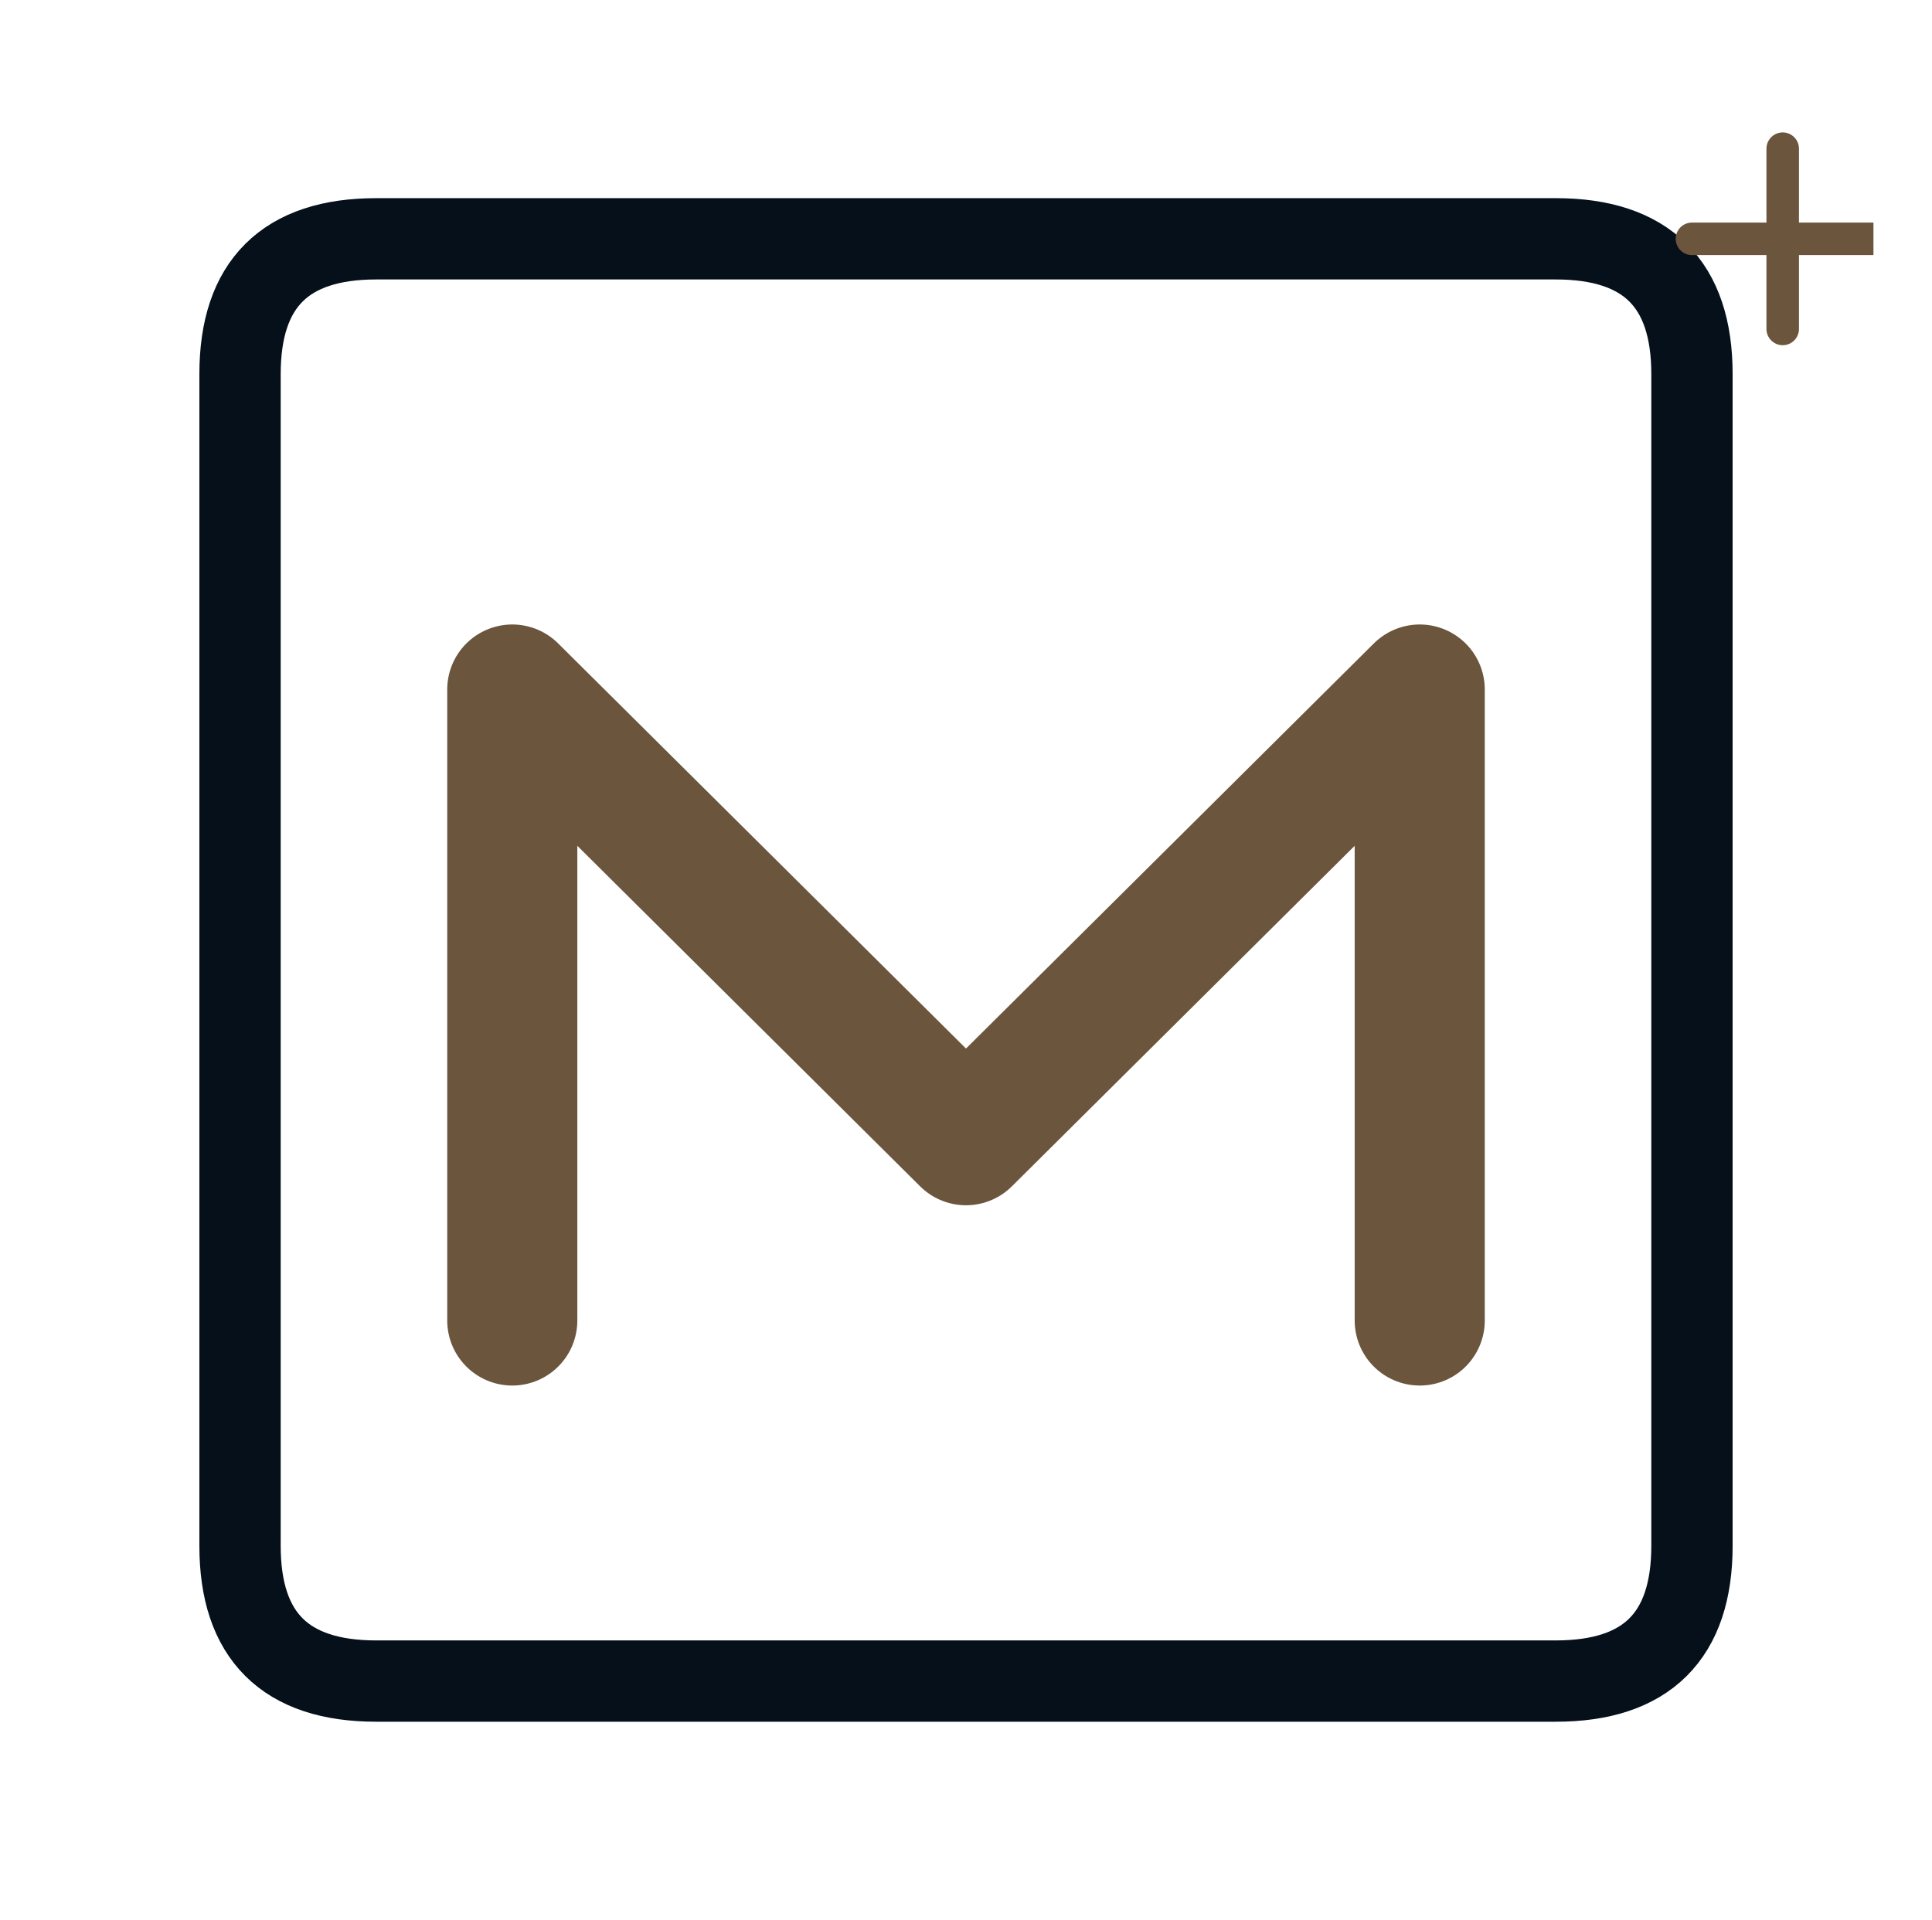
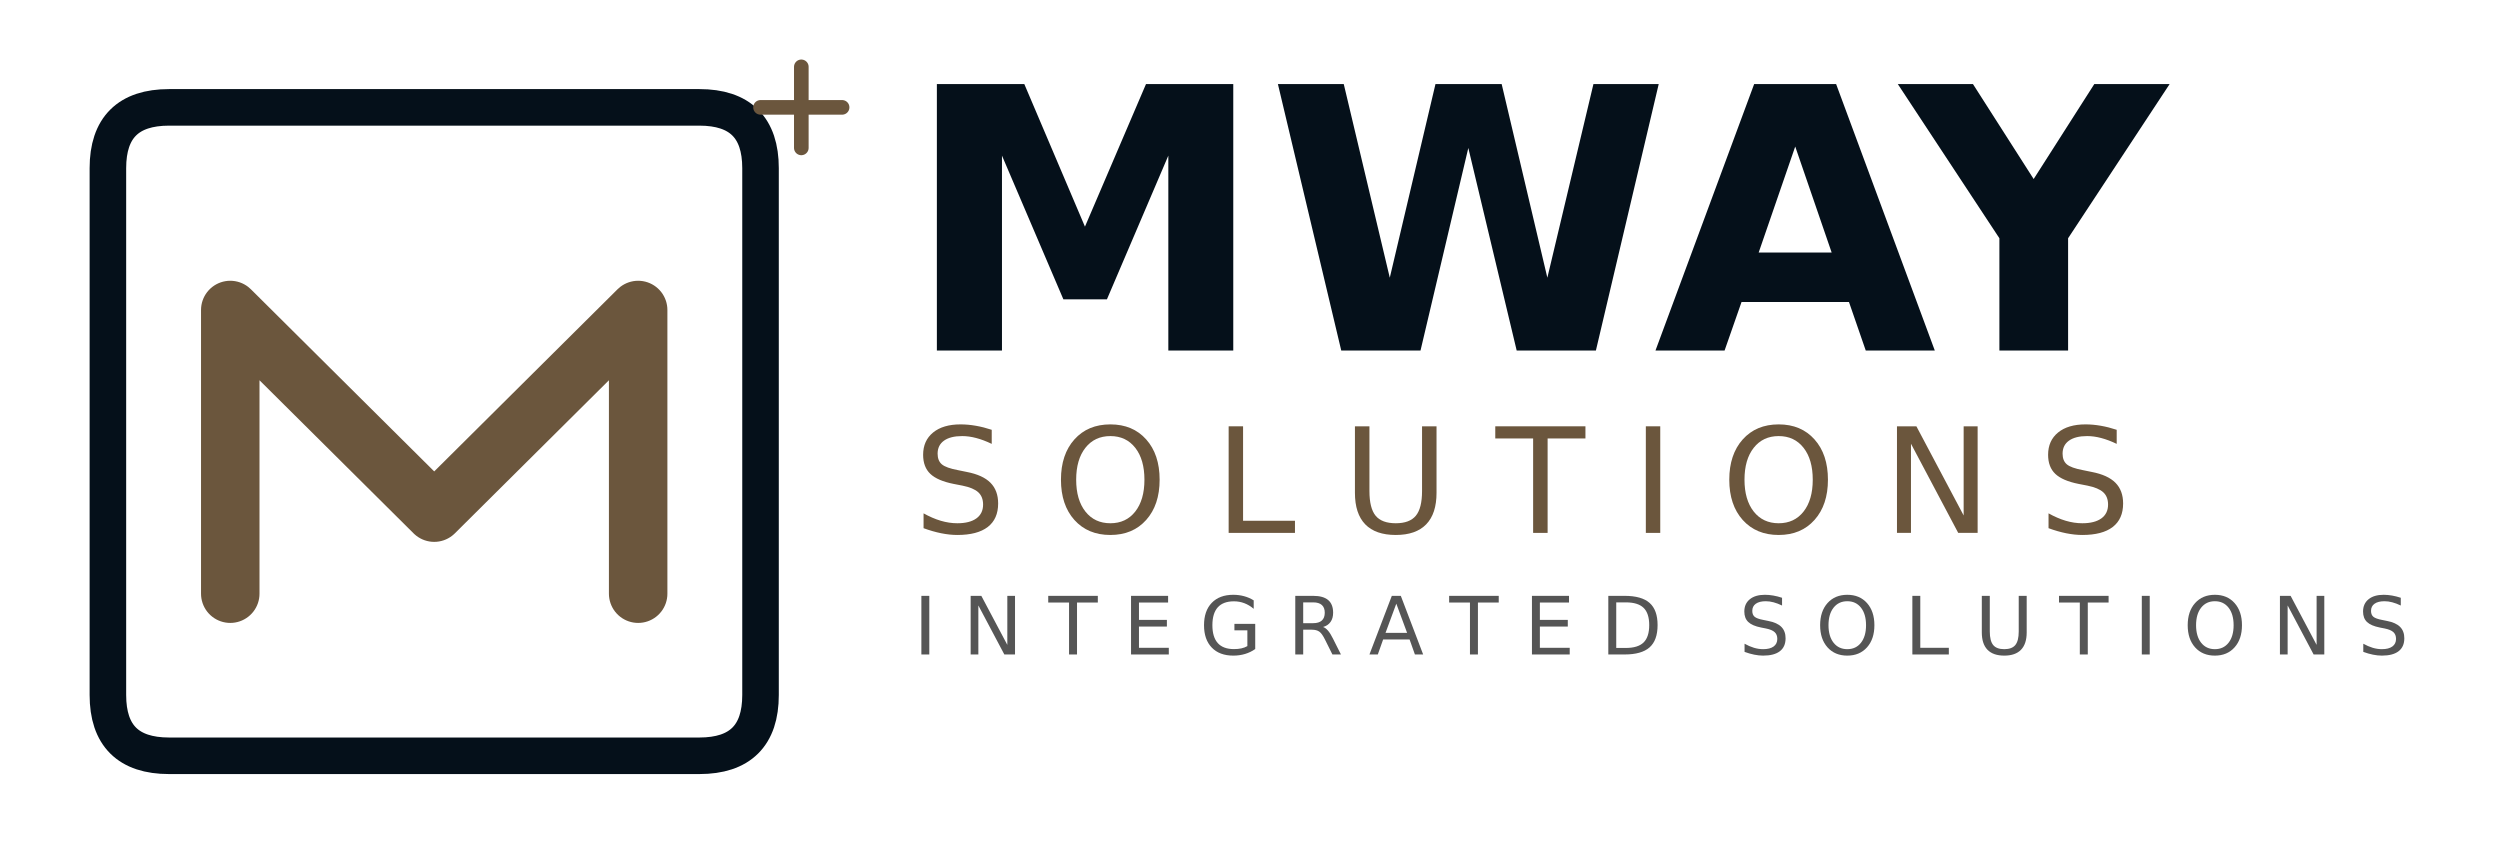
- <svg xmlns="http://www.w3.org/2000/svg" width="237.6pt" height="236.16pt" viewBox="0 0 237.6 236.16" version="1.1">
+ <svg xmlns="http://www.w3.org/2000/svg" xmlns:xlink="http://www.w3.org/1999/xlink" width="684pt" height="236.16pt" viewBox="0 0 684 236.16" version="1.1">
  <defs>
    <style type="text/css">*{stroke-linejoin: round; stroke-linecap: butt}</style>
  </defs>
  <g id="figure_1">
    <g id="patch_1">
-       <path d="M 0 236.16  L 237.6 236.16  L 237.6 0  L 0 0  L 0 236.16  z " style="fill: none" />
+       <path d="M 0 236.16  L 684 236.16  L 684 0  L 0 0  L 0 236.16  z " style="fill: none" />
    </g>
    <g id="axes_1">
      <g id="patch_2">
-         <path d="M 46.26 29.376  L 191.34 29.376  Q 208.08 29.376 208.08 46.008  L 208.08 190.152  Q 208.08 206.784 191.34 206.784  L 46.26 206.784  Q 29.52 206.784 29.52 190.152  L 29.52 46.008  Q 29.52 29.376 46.26 29.376  L 46.26 29.376  z " clip-path="url(#pe29ca995e9)" style="fill: none; stroke: #05101a; stroke-width: 10; stroke-linejoin: miter" />
+         <path d="M 46.26 29.376  L 191.34 29.376  Q 208.08 29.376 208.08 46.008  L 208.08 190.152  Q 208.08 206.784 191.34 206.784  L 46.26 206.784  Q 29.52 206.784 29.52 190.152  L 29.52 46.008  Q 29.52 29.376 46.26 29.376  L 46.26 29.376  z " clip-path="url(#pd94e85814a)" style="fill: none; stroke: #05101a; stroke-width: 10; stroke-linejoin: miter" />
      </g>
      <g id="line2d_1">
-         <path d="M 63 162.432  L 63 84.816  L 118.8 140.256  L 174.6 84.816  L 174.6 162.432  " clip-path="url(#pe29ca995e9)" style="fill: none; stroke: #6b563d; stroke-width: 16; stroke-linecap: round" />
+         <path d="M 63 162.432  L 63 84.816  L 118.8 140.256  L 174.6 84.816  L 174.6 162.432  " clip-path="url(#pd94e85814a)" style="fill: none; stroke: #6b563d; stroke-width: 16; stroke-linecap: round" />
      </g>
      <g id="line2d_2">
-         <path d="M 208.08 29.376  L 230.4 29.376  " clip-path="url(#pe29ca995e9)" style="fill: none; stroke: #6b563d; stroke-width: 4; stroke-linecap: round" />
+         <path d="M 208.08 29.376  L 230.4 29.376  " clip-path="url(#pd94e85814a)" style="fill: none; stroke: #6b563d; stroke-width: 4; stroke-linecap: round" />
      </g>
      <g id="line2d_3">
-         <path d="M 219.24 18.288  L 219.24 40.464  " clip-path="url(#pe29ca995e9)" style="fill: none; stroke: #6b563d; stroke-width: 4; stroke-linecap: round" />
+         <path d="M 219.24 18.288  L 219.24 40.464  " clip-path="url(#pd94e85814a)" style="fill: none; stroke: #6b563d; stroke-width: 4; stroke-linecap: round" />
+       </g>
+       <g id="text_1">
+         <g style="fill: #05101a" transform="translate(247.14 95.904) scale(1 -1)">
+           <defs>
+             <path id="DejaVuSans-Bold-4d" d="M 588 4666  L 2119 4666  L 3181 2169  L 4250 4666  L 5778 4666  L 5778 0  L 4641 0  L 4641 3413  L 3566 897  L 2803 897  L 1728 3413  L 1728 0  L 588 0  L 588 4666  z " transform="scale(0.015625)" />
+             <path id="DejaVuSans-Bold-57" d="M 191 4666  L 1344 4666  L 2150 1275  L 2950 4666  L 4109 4666  L 4909 1275  L 5716 4666  L 6859 4666  L 5759 0  L 4372 0  L 3525 3547  L 2688 0  L 1300 0  L 191 4666  z " transform="scale(0.015625)" />
+             <path id="DejaVuSans-Bold-41" d="M 3419 850  L 1538 850  L 1241 0  L 31 0  L 1759 4666  L 3194 4666  L 4922 0  L 3713 0  L 3419 850  z M 1838 1716  L 3116 1716  L 2478 3572  L 1838 1716  z " transform="scale(0.015625)" />
+             <path id="DejaVuSans-Bold-59" d="M -63 4666  L 1253 4666  L 2316 3003  L 3378 4666  L 4697 4666  L 2919 1966  L 2919 0  L 1716 0  L 1716 1966  L -63 4666  z " transform="scale(0.015625)" />
+           </defs>
+           <use xlink:href="#DejaVuSans-Bold-4d" />
+           <use xlink:href="#DejaVuSans-Bold-57" x="99.512" />
+           <use xlink:href="#DejaVuSans-Bold-41" x="205.314" />
+           <use xlink:href="#DejaVuSans-Bold-59" x="273.082" />
+         </g>
+       </g>
+       <g id="text_2">
+         <g style="fill: #6b563d" transform="translate(249.93 145.8) scale(0.4 -0.4)">
+           <defs>
+             <path id="DejaVuSans-53" d="M 3425 4513  L 3425 3897  Q 3066 4069 2747 4153  Q 2428 4238 2131 4238  Q 1616 4238 1336 4038  Q 1056 3838 1056 3469  Q 1056 3159 1242 3001  Q 1428 2844 1947 2747  L 2328 2669  Q 3034 2534 3370 2195  Q 3706 1856 3706 1288  Q 3706 609 3251 259  Q 2797 -91 1919 -91  Q 1588 -91 1214 -16  Q 841 59 441 206  L 441 856  Q 825 641 1194 531  Q 1563 422 1919 422  Q 2459 422 2753 634  Q 3047 847 3047 1241  Q 3047 1584 2836 1778  Q 2625 1972 2144 2069  L 1759 2144  Q 1053 2284 737 2584  Q 422 2884 422 3419  Q 422 4038 858 4394  Q 1294 4750 2059 4750  Q 2388 4750 2728 4690  Q 3069 4631 3425 4513  z " transform="scale(0.015625)" />
+             <path id="DejaVuSans-20" transform="scale(0.015625)" />
+             <path id="DejaVuSans-4f" d="M 2522 4238  Q 1834 4238 1429 3725  Q 1025 3213 1025 2328  Q 1025 1447 1429 934  Q 1834 422 2522 422  Q 3209 422 3611 934  Q 4013 1447 4013 2328  Q 4013 3213 3611 3725  Q 3209 4238 2522 4238  z M 2522 4750  Q 3503 4750 4090 4092  Q 4678 3434 4678 2328  Q 4678 1225 4090 567  Q 3503 -91 2522 -91  Q 1538 -91 948 565  Q 359 1222 359 2328  Q 359 3434 948 4092  Q 1538 4750 2522 4750  z " transform="scale(0.015625)" />
+             <path id="DejaVuSans-4c" d="M 628 4666  L 1259 4666  L 1259 531  L 3531 531  L 3531 0  L 628 0  L 628 4666  z " transform="scale(0.015625)" />
+             <path id="DejaVuSans-55" d="M 556 4666  L 1191 4666  L 1191 1831  Q 1191 1081 1462 751  Q 1734 422 2344 422  Q 2950 422 3222 751  Q 3494 1081 3494 1831  L 3494 4666  L 4128 4666  L 4128 1753  Q 4128 841 3676 375  Q 3225 -91 2344 -91  Q 1459 -91 1007 375  Q 556 841 556 1753  L 556 4666  z " transform="scale(0.015625)" />
+             <path id="DejaVuSans-54" d="M -19 4666  L 3928 4666  L 3928 4134  L 2272 4134  L 2272 0  L 1638 0  L 1638 4134  L -19 4134  L -19 4666  z " transform="scale(0.015625)" />
+             <path id="DejaVuSans-49" d="M 628 4666  L 1259 4666  L 1259 0  L 628 0  L 628 4666  z " transform="scale(0.015625)" />
+             <path id="DejaVuSans-4e" d="M 628 4666  L 1478 4666  L 3547 763  L 3547 4666  L 4159 4666  L 4159 0  L 3309 0  L 1241 3903  L 1241 0  L 628 0  L 628 4666  z " transform="scale(0.015625)" />
+           </defs>
+           <use xlink:href="#DejaVuSans-53" />
+           <use xlink:href="#DejaVuSans-20" x="63.477" />
+           <use xlink:href="#DejaVuSans-4f" x="95.264" />
+           <use xlink:href="#DejaVuSans-20" x="173.975" />
+           <use xlink:href="#DejaVuSans-4c" x="205.762" />
+           <use xlink:href="#DejaVuSans-20" x="261.475" />
+           <use xlink:href="#DejaVuSans-55" x="293.262" />
+           <use xlink:href="#DejaVuSans-20" x="366.455" />
+           <use xlink:href="#DejaVuSans-54" x="398.242" />
+           <use xlink:href="#DejaVuSans-20" x="459.326" />
+           <use xlink:href="#DejaVuSans-49" x="491.113" />
+           <use xlink:href="#DejaVuSans-20" x="520.605" />
+           <use xlink:href="#DejaVuSans-4f" x="552.393" />
+           <use xlink:href="#DejaVuSans-20" x="631.104" />
+           <use xlink:href="#DejaVuSans-4e" x="662.891" />
+           <use xlink:href="#DejaVuSans-20" x="737.695" />
+           <use xlink:href="#DejaVuSans-53" x="769.482" />
+         </g>
+       </g>
+       <g id="text_3">
+         <g style="fill: #555555" transform="translate(249.93 179.064) scale(0.22 -0.22)">
+           <defs>
+             <path id="DejaVuSans-45" d="M 628 4666  L 3578 4666  L 3578 4134  L 1259 4134  L 1259 2753  L 3481 2753  L 3481 2222  L 1259 2222  L 1259 531  L 3634 531  L 3634 0  L 628 0  L 628 4666  z " transform="scale(0.015625)" />
+             <path id="DejaVuSans-47" d="M 3809 666  L 3809 1919  L 2778 1919  L 2778 2438  L 4434 2438  L 4434 434  Q 4069 175 3628 42  Q 3188 -91 2688 -91  Q 1594 -91 976 548  Q 359 1188 359 2328  Q 359 3472 976 4111  Q 1594 4750 2688 4750  Q 3144 4750 3555 4637  Q 3966 4525 4313 4306  L 4313 3634  Q 3963 3931 3569 4081  Q 3175 4231 2741 4231  Q 1884 4231 1454 3753  Q 1025 3275 1025 2328  Q 1025 1384 1454 906  Q 1884 428 2741 428  Q 3075 428 3337 486  Q 3600 544 3809 666  z " transform="scale(0.015625)" />
+             <path id="DejaVuSans-52" d="M 2841 2188  Q 3044 2119 3236 1894  Q 3428 1669 3622 1275  L 4263 0  L 3584 0  L 2988 1197  Q 2756 1666 2539 1819  Q 2322 1972 1947 1972  L 1259 1972  L 1259 0  L 628 0  L 628 4666  L 2053 4666  Q 2853 4666 3247 4331  Q 3641 3997 3641 3322  Q 3641 2881 3436 2590  Q 3231 2300 2841 2188  z M 1259 4147  L 1259 2491  L 2053 2491  Q 2509 2491 2742 2702  Q 2975 2913 2975 3322  Q 2975 3731 2742 3939  Q 2509 4147 2053 4147  L 1259 4147  z " transform="scale(0.015625)" />
+             <path id="DejaVuSans-41" d="M 2188 4044  L 1331 1722  L 3047 1722  L 2188 4044  z M 1831 4666  L 2547 4666  L 4325 0  L 3669 0  L 3244 1197  L 1141 1197  L 716 0  L 50 0  L 1831 4666  z " transform="scale(0.015625)" />
+             <path id="DejaVuSans-44" d="M 1259 4147  L 1259 519  L 2022 519  Q 2988 519 3436 956  Q 3884 1394 3884 2338  Q 3884 3275 3436 3711  Q 2988 4147 2022 4147  L 1259 4147  z M 628 4666  L 1925 4666  Q 3281 4666 3915 4102  Q 4550 3538 4550 2338  Q 4550 1131 3912 565  Q 3275 0 1925 0  L 628 0  L 628 4666  z " transform="scale(0.015625)" />
+           </defs>
+           <use xlink:href="#DejaVuSans-49" />
+           <use xlink:href="#DejaVuSans-20" x="29.492" />
+           <use xlink:href="#DejaVuSans-4e" x="61.279" />
+           <use xlink:href="#DejaVuSans-20" x="136.084" />
+           <use xlink:href="#DejaVuSans-54" x="167.871" />
+           <use xlink:href="#DejaVuSans-20" x="228.955" />
+           <use xlink:href="#DejaVuSans-45" x="260.742" />
+           <use xlink:href="#DejaVuSans-20" x="323.926" />
+           <use xlink:href="#DejaVuSans-47" x="355.713" />
+           <use xlink:href="#DejaVuSans-20" x="433.203" />
+           <use xlink:href="#DejaVuSans-52" x="464.99" />
+           <use xlink:href="#DejaVuSans-20" x="534.473" />
+           <use xlink:href="#DejaVuSans-41" x="566.26" />
+           <use xlink:href="#DejaVuSans-20" x="634.668" />
+           <use xlink:href="#DejaVuSans-54" x="666.455" />
+           <use xlink:href="#DejaVuSans-20" x="727.539" />
+           <use xlink:href="#DejaVuSans-45" x="759.326" />
+           <use xlink:href="#DejaVuSans-20" x="822.51" />
+           <use xlink:href="#DejaVuSans-44" x="854.297" />
+           <use xlink:href="#DejaVuSans-20" x="931.299" />
+           <use xlink:href="#DejaVuSans-20" x="963.086" />
+           <use xlink:href="#DejaVuSans-20" x="994.873" />
+           <use xlink:href="#DejaVuSans-53" x="1026.66" />
+           <use xlink:href="#DejaVuSans-20" x="1090.137" />
+           <use xlink:href="#DejaVuSans-4f" x="1121.924" />
+           <use xlink:href="#DejaVuSans-20" x="1200.635" />
+           <use xlink:href="#DejaVuSans-4c" x="1232.422" />
+           <use xlink:href="#DejaVuSans-20" x="1288.135" />
+           <use xlink:href="#DejaVuSans-55" x="1319.922" />
+           <use xlink:href="#DejaVuSans-20" x="1393.115" />
+           <use xlink:href="#DejaVuSans-54" x="1424.902" />
+           <use xlink:href="#DejaVuSans-20" x="1485.986" />
+           <use xlink:href="#DejaVuSans-49" x="1517.773" />
+           <use xlink:href="#DejaVuSans-20" x="1547.266" />
+           <use xlink:href="#DejaVuSans-4f" x="1579.053" />
+           <use xlink:href="#DejaVuSans-20" x="1657.764" />
+           <use xlink:href="#DejaVuSans-4e" x="1689.551" />
+           <use xlink:href="#DejaVuSans-20" x="1764.355" />
+           <use xlink:href="#DejaVuSans-53" x="1796.143" />
+         </g>
      </g>
    </g>
  </g>
  <defs>
-     <clipPath id="pe29ca995e9">
-       <rect x="7.2" y="7.2" width="223.2" height="221.76" />
+     <clipPath id="pd94e85814a">
+       <rect x="7.2" y="7.2" width="669.6" height="221.76" />
    </clipPath>
  </defs>
</svg>
